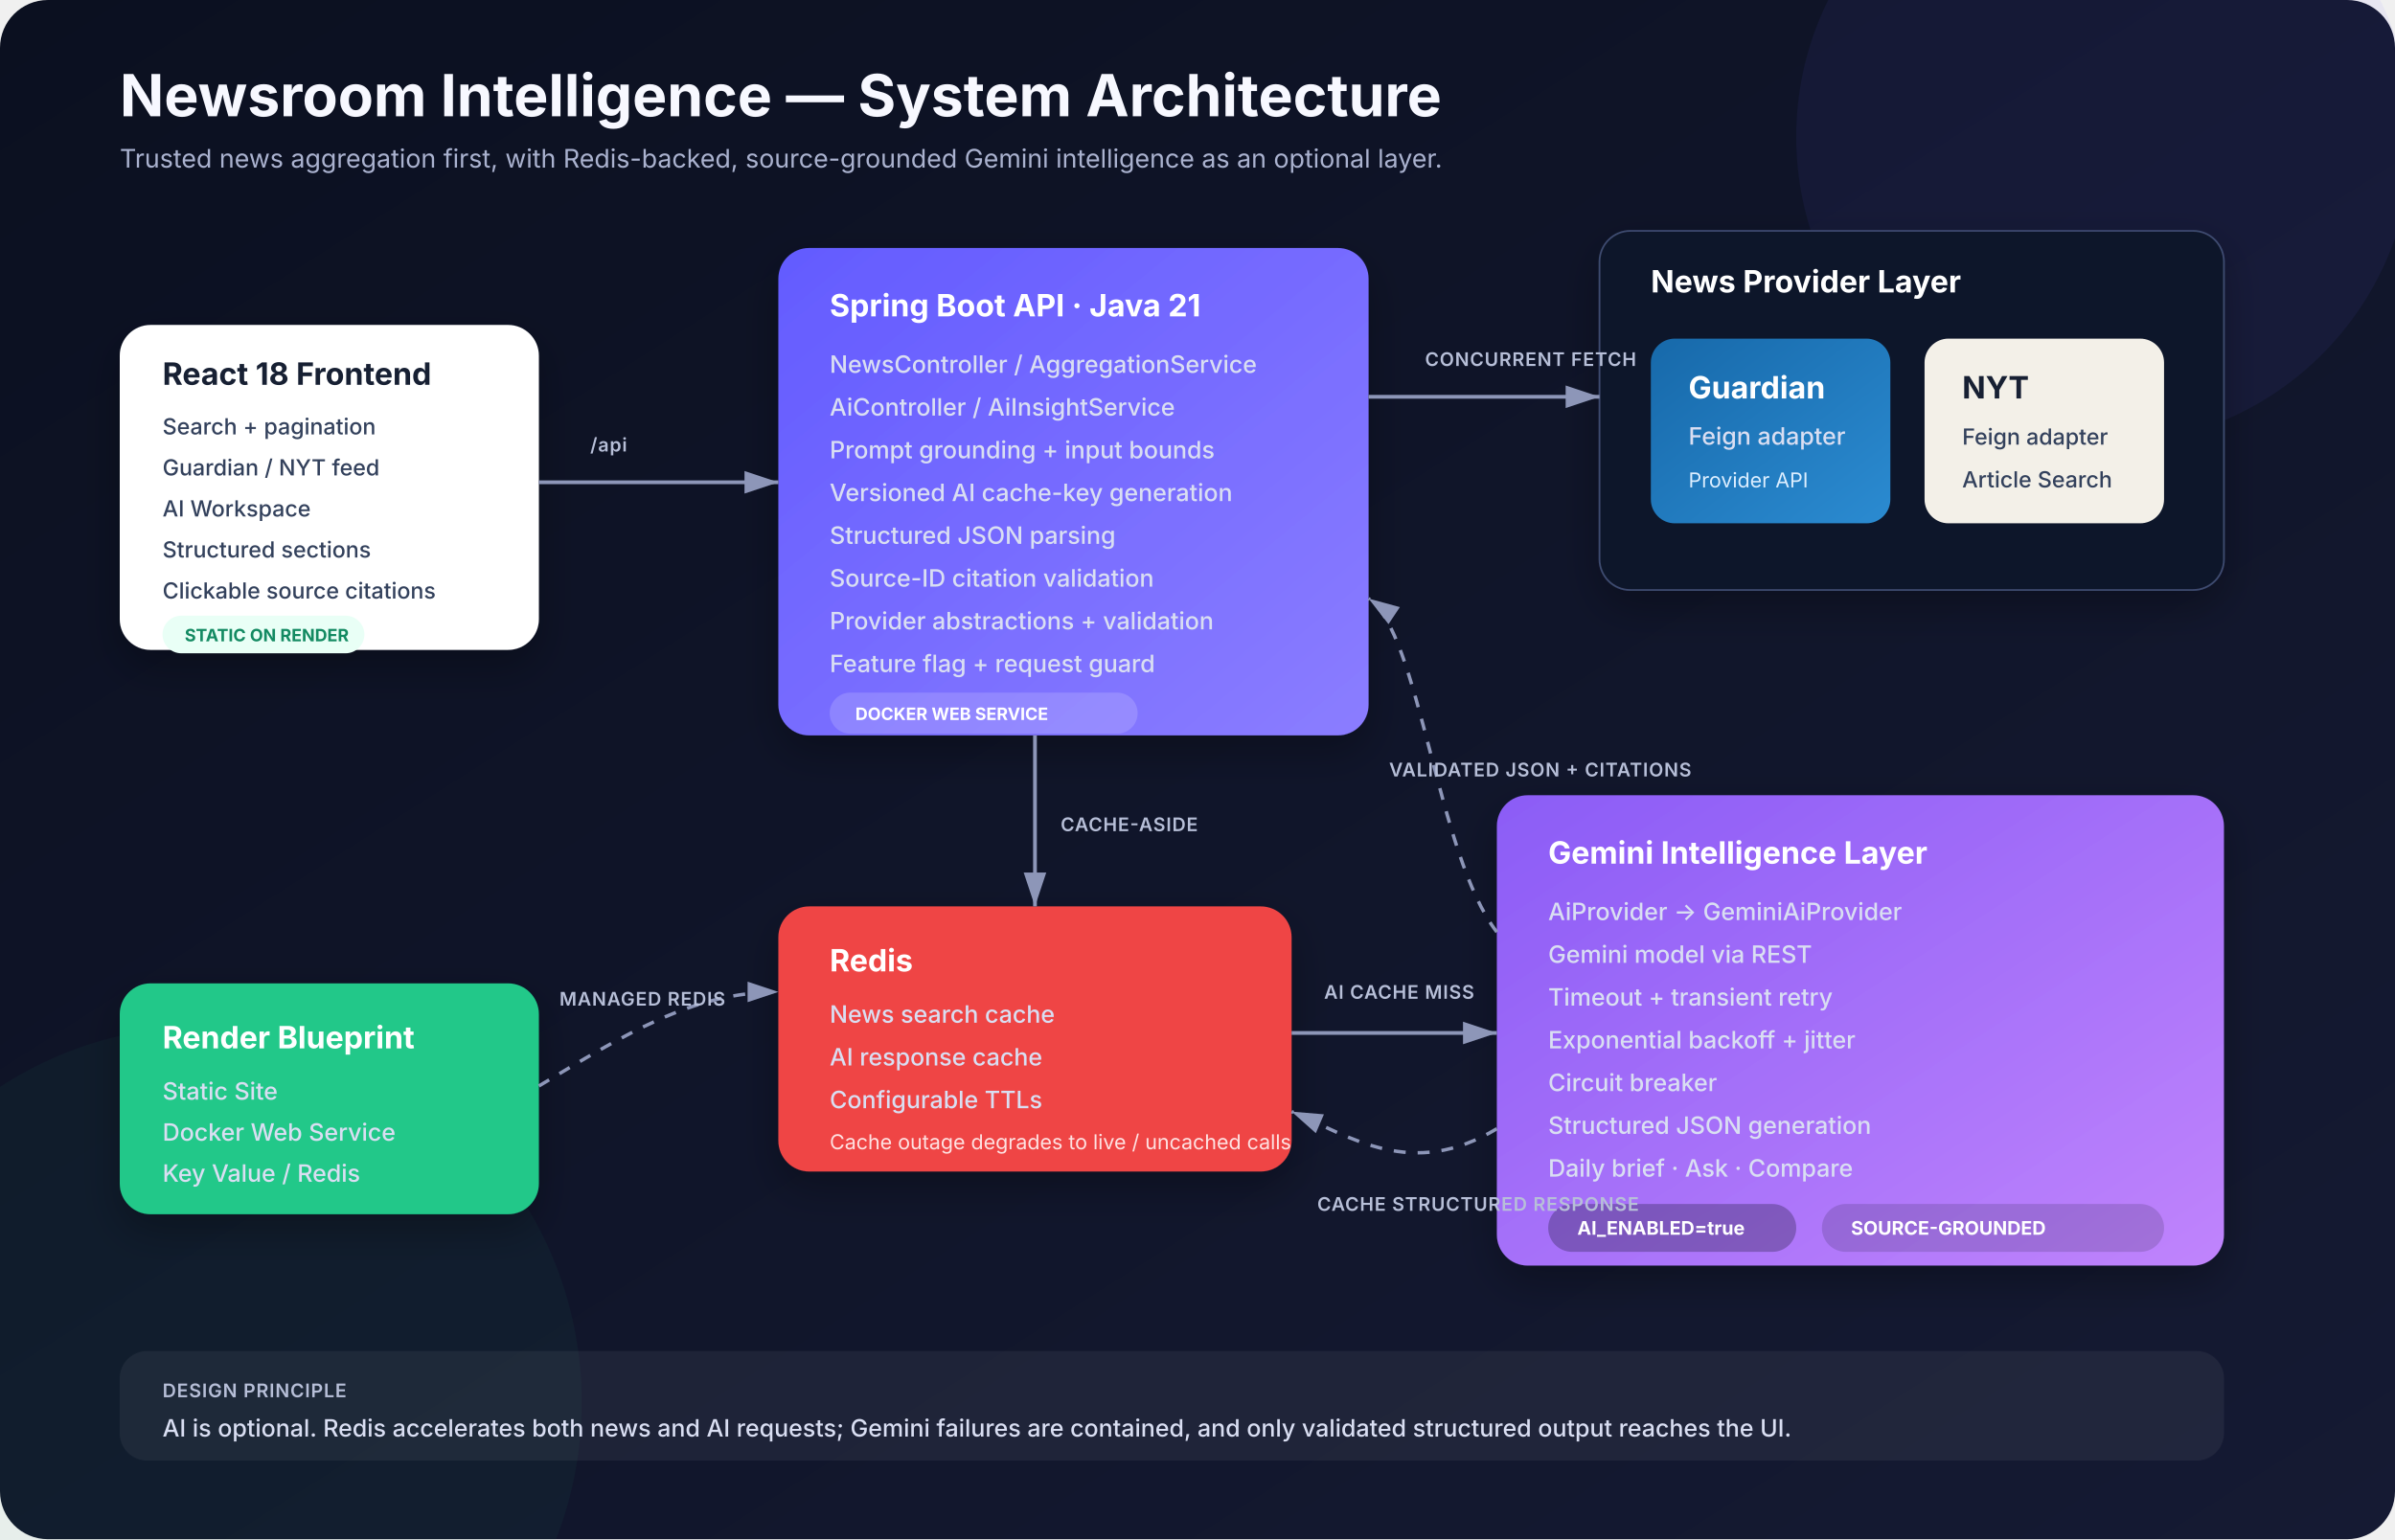
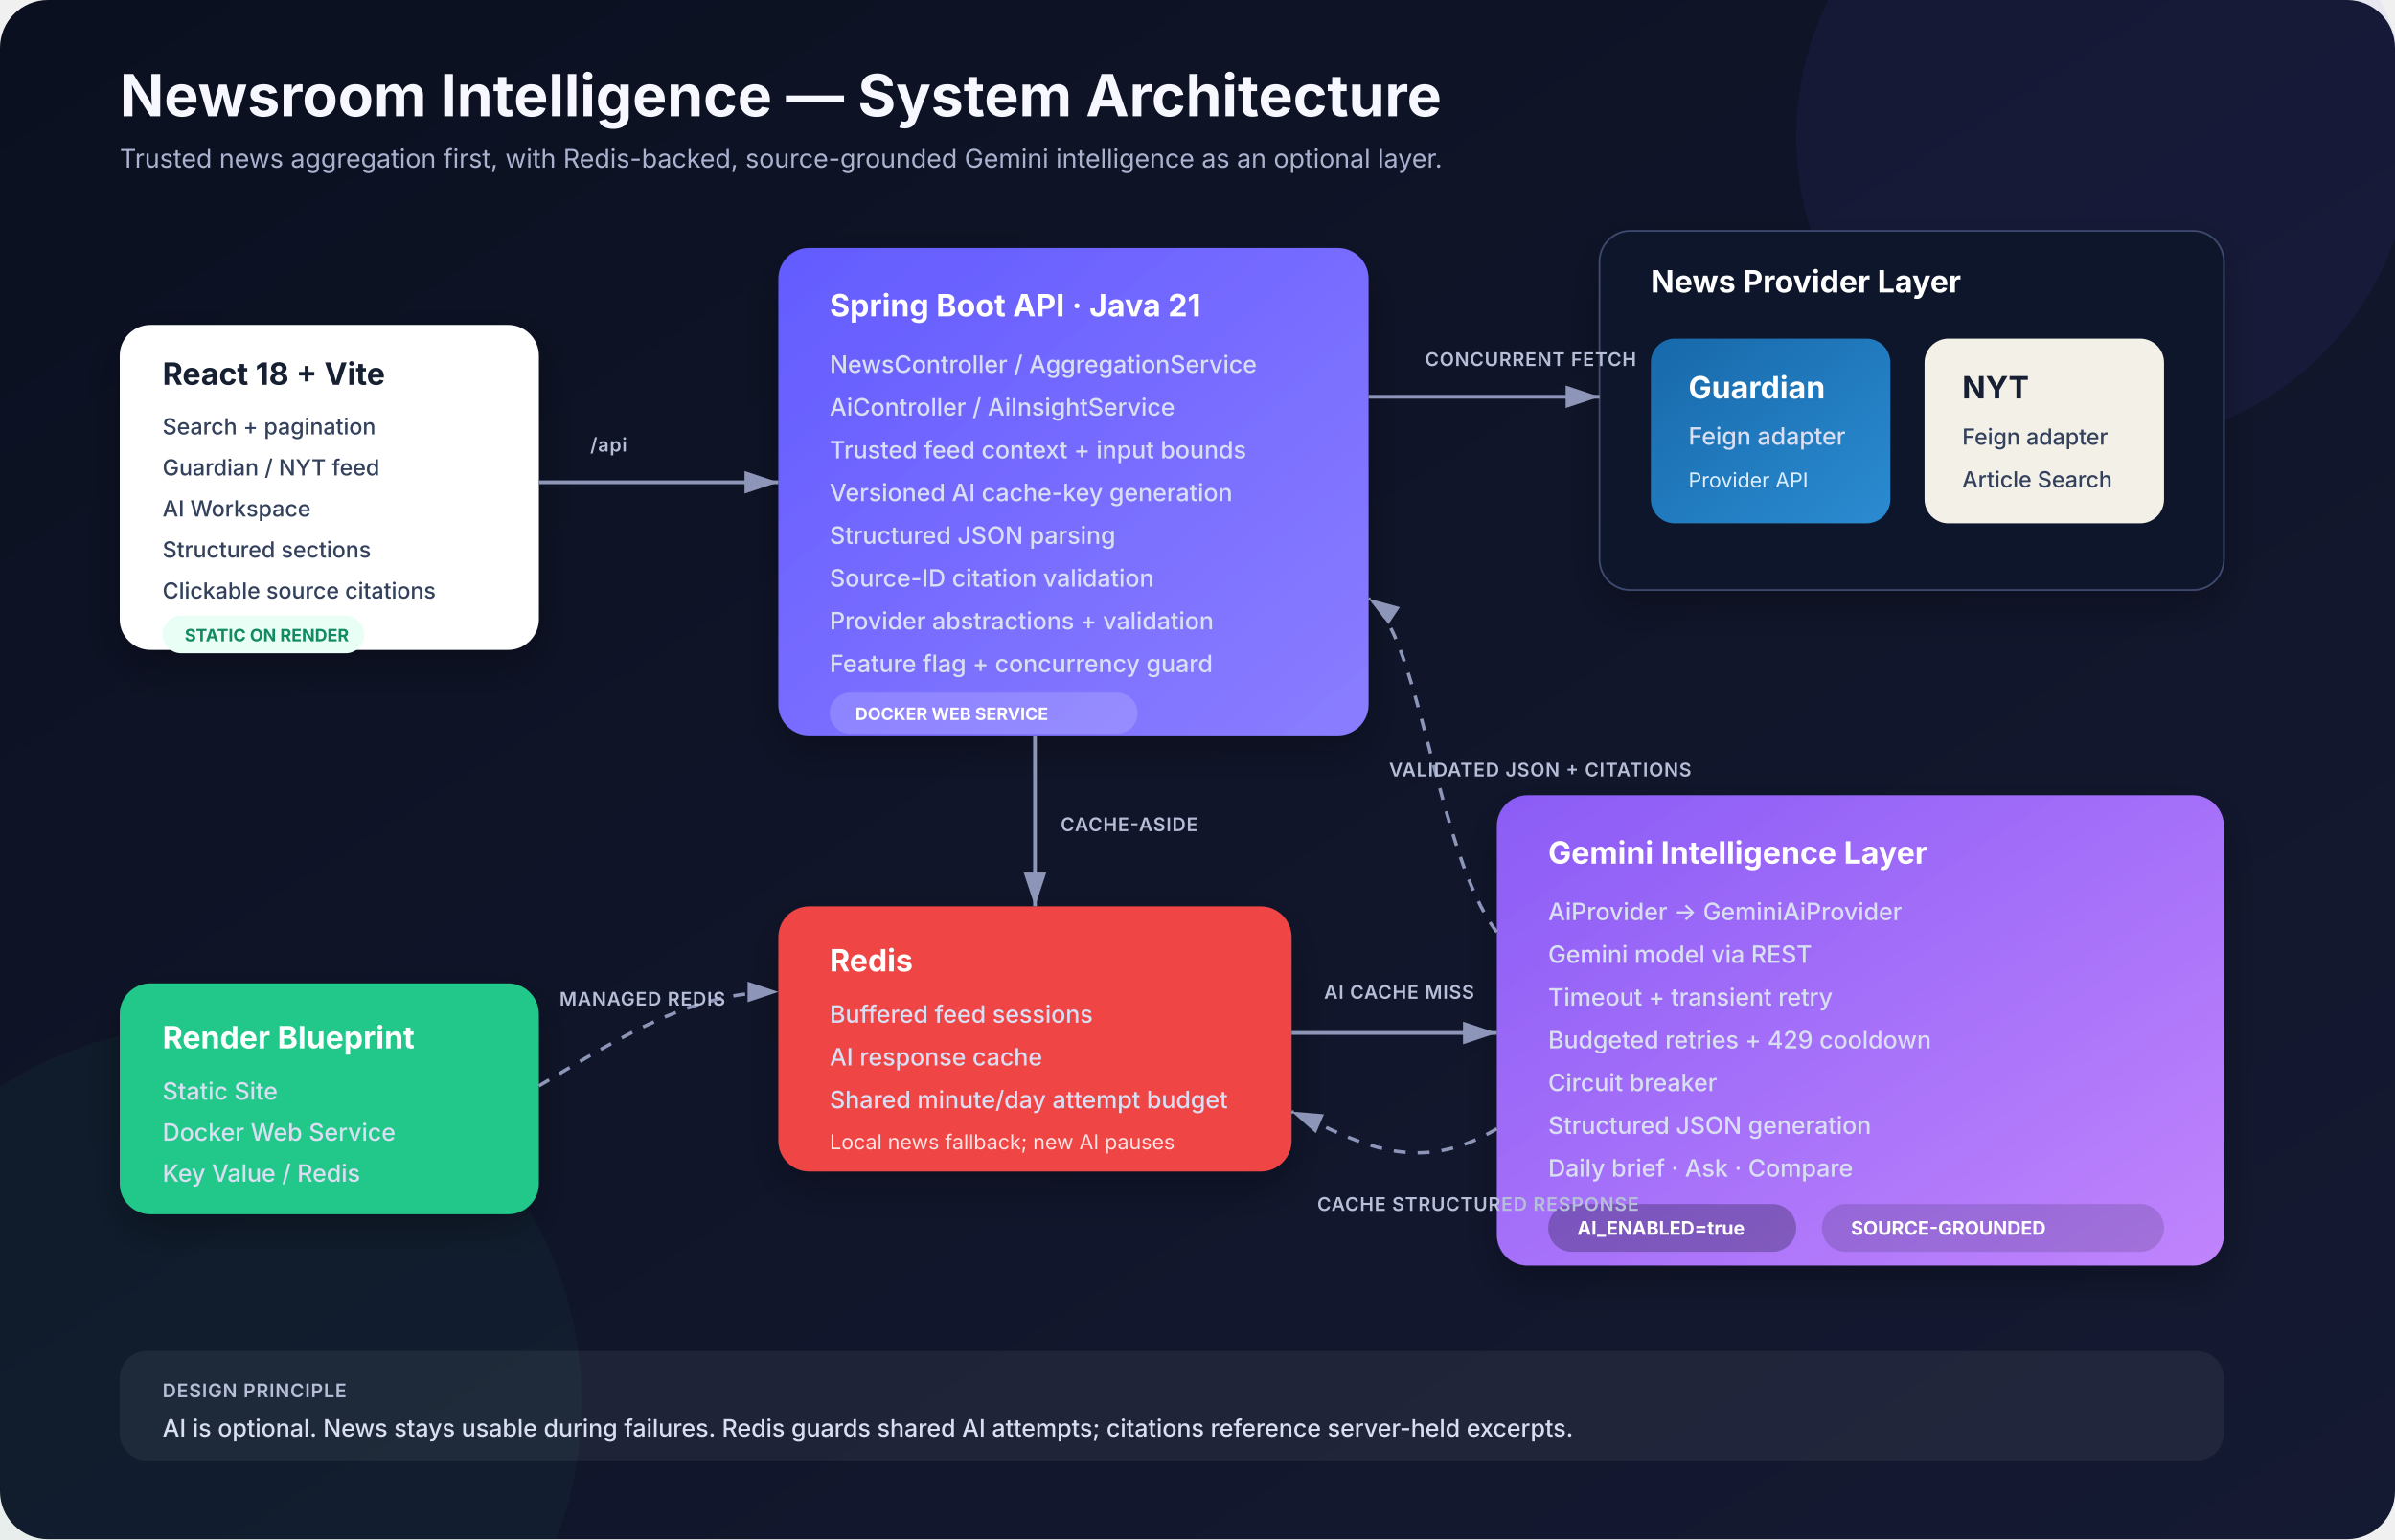
<svg xmlns="http://www.w3.org/2000/svg" width="1400" height="900" viewBox="0 0 1400 900" role="img" aria-labelledby="title desc">
  <defs>
    <linearGradient id="bg" x1="0" y1="0" x2="1" y2="1">
      <stop offset="0" stop-color="#0b1020" />
      <stop offset="1" stop-color="#151a33" />
    </linearGradient>
    <linearGradient id="api" x1="0" y1="0" x2="1" y2="1">
      <stop offset="0" stop-color="#635bff" />
      <stop offset="1" stop-color="#8b7dff" />
    </linearGradient>
    <linearGradient id="ai" x1="0" y1="0" x2="1" y2="1">
      <stop offset="0" stop-color="#8b5cf6" />
      <stop offset="1" stop-color="#c084fc" />
    </linearGradient>
    <linearGradient id="news" x1="0" y1="0" x2="1" y2="1">
      <stop offset="0" stop-color="#1769aa" />
      <stop offset="1" stop-color="#2b8bd1" />
    </linearGradient>
    <filter id="shadow" x="-20%" y="-20%" width="140%" height="140%">
      <feDropShadow dx="0" dy="10" stdDeviation="12" flood-color="#000" flood-opacity=".28" />
    </filter>
    <marker id="arrow" markerWidth="10" markerHeight="10" refX="9" refY="3" orient="auto" markerUnits="strokeWidth">
      <path d="M0,0 L0,6 L9,3 z" fill="#8d96b8" />
    </marker>
    <style>
      .title{font:700 34px Inter,Segoe UI,Arial,sans-serif;fill:#f7f8ff}.sub{font:400 15px Inter,Segoe UI,Arial,sans-serif;fill:#aab2cf}.h{font:700 18px Inter,Segoe UI,Arial,sans-serif;fill:#fff}.t{font:500 14px Inter,Segoe UI,Arial,sans-serif;fill:#d9def2}.s{font:400 12px Inter,Segoe UI,Arial,sans-serif;fill:#9fa8c7}.darkh{font:700 18px Inter,Segoe UI,Arial,sans-serif;fill:#172033}.darkt{font:500 13px Inter,Segoe UI,Arial,sans-serif;fill:#33415c}.line{stroke:#8d96b8;stroke-width:2.2;fill:none;marker-end:url(#arrow)}.dash{stroke:#8d96b8;stroke-width:2;stroke-dasharray:7 7;fill:none;marker-end:url(#arrow)}.label{font:600 11px Inter,Segoe UI,Arial,sans-serif;fill:#b7bfd8;letter-spacing:.04em}.box{rx:18;filter:url(#shadow)}
    </style>
  </defs>
  <rect width="1400" height="900" rx="28" fill="url(#bg)" />
  <circle cx="1230" cy="80" r="180" fill="#635bff" opacity=".07" />
  <circle cx="120" cy="820" r="220" fill="#20c889" opacity=".05" />
  <text x="70" y="68" class="title">Newsroom Intelligence — System Architecture</text>
  <text x="70" y="98" class="sub">Trusted news aggregation first, with Redis-backed, source-grounded Gemini intelligence as an optional layer.</text>
  <rect x="70" y="190" width="245" height="190" class="box" fill="#ffffff" />
-   <text x="95" y="225" class="darkh">React 18 Frontend</text>
+   <text x="95" y="225" class="darkh">React 18 + Vite</text>
  <text x="95" y="254" class="darkt">Search + pagination</text>
  <text x="95" y="278" class="darkt">Guardian / NYT feed</text>
  <text x="95" y="302" class="darkt">AI Workspace</text>
  <text x="95" y="326" class="darkt">Structured sections</text>
  <text x="95" y="350" class="darkt">Clickable source citations</text>
  <rect x="95" y="360" width="118" height="22" rx="11" fill="#e9fff6" />
  <text x="108" y="375" style="font:700 10px Inter,Segoe UI,Arial,sans-serif;fill:#138a62">STATIC ON RENDER</text>
  <rect x="455" y="145" width="345" height="285" class="box" fill="url(#api)" />
  <text x="485" y="185" class="h">Spring Boot API · Java 21</text>
  <text x="485" y="218" class="t">NewsController / AggregationService</text>
  <text x="485" y="243" class="t">AiController / AiInsightService</text>
-   <text x="485" y="268" class="t">Prompt grounding + input bounds</text>
+   <text x="485" y="268" class="t">Trusted feed context + input bounds</text>
  <text x="485" y="293" class="t">Versioned AI cache-key generation</text>
  <text x="485" y="318" class="t">Structured JSON parsing</text>
  <text x="485" y="343" class="t">Source-ID citation validation</text>
  <text x="485" y="368" class="t">Provider abstractions + validation</text>
-   <text x="485" y="393" class="t">Feature flag + request guard</text>
+   <text x="485" y="393" class="t">Feature flag + concurrency guard</text>
  <rect x="485" y="405" width="180" height="24" rx="12" fill="#ffffff" opacity=".16" />
  <text x="500" y="421" style="font:700 10px Inter,Segoe UI,Arial,sans-serif;fill:#fff">DOCKER WEB SERVICE</text>
  <rect x="455" y="530" width="300" height="155" class="box" fill="#ef4444" />
  <text x="485" y="568" class="h">Redis</text>
-   <text x="485" y="598" class="t">News search cache</text>
+   <text x="485" y="598" class="t">Buffered feed sessions</text>
  <text x="485" y="623" class="t">AI response cache</text>
-   <text x="485" y="648" class="t">Configurable TTLs</text>
-   <text x="485" y="672" class="s" style="fill:#fee2e2">Cache outage degrades to live / uncached calls</text>
+   <text x="485" y="648" class="t">Shared minute/day attempt budget</text>
+   <text x="485" y="672" class="s" style="fill:#fee2e2">Local news fallback; new AI pauses</text>
  <rect x="935" y="135" width="365" height="210" class="box" fill="#11182a" stroke="#3e4b70" />
  <text x="965" y="171" class="h">News Provider Layer</text>
  <rect x="965" y="198" width="140" height="108" rx="14" fill="url(#news)" />
  <text x="987" y="233" class="h">Guardian</text>
  <text x="987" y="260" class="t">Feign adapter</text>
  <text x="987" y="285" class="s" style="fill:#dceeff">Provider API</text>
  <rect x="1125" y="198" width="140" height="108" rx="14" fill="#f3f0e8" />
  <text x="1147" y="233" class="darkh">NYT</text>
  <text x="1147" y="260" class="darkt">Feign adapter</text>
  <text x="1147" y="285" class="darkt">Article Search</text>
  <rect x="875" y="465" width="425" height="275" class="box" fill="url(#ai)" />
  <text x="905" y="505" class="h">Gemini Intelligence Layer</text>
  <text x="905" y="538" class="t">AiProvider → GeminiAiProvider</text>
  <text x="905" y="563" class="t">Gemini model via REST</text>
  <text x="905" y="588" class="t">Timeout + transient retry</text>
-   <text x="905" y="613" class="t">Exponential backoff + jitter</text>
+   <text x="905" y="613" class="t">Budgeted retries + 429 cooldown</text>
  <text x="905" y="638" class="t">Circuit breaker</text>
  <text x="905" y="663" class="t">Structured JSON generation</text>
  <text x="905" y="688" class="t">Daily brief · Ask · Compare</text>
  <rect x="905" y="704" width="145" height="28" rx="14" fill="#0b1020" opacity=".28" />
  <text x="922" y="722" style="font:700 11px Inter,Segoe UI,Arial,sans-serif;fill:#fff">AI_ENABLED=true</text>
  <rect x="1065" y="704" width="200" height="28" rx="14" fill="#0b1020" opacity=".16" />
  <text x="1082" y="722" style="font:700 11px Inter,Segoe UI,Arial,sans-serif;fill:#fff">SOURCE-GROUNDED</text>
  <rect x="70" y="575" width="245" height="135" class="box" fill="#20c889" />
  <text x="95" y="613" class="h">Render Blueprint</text>
  <text x="95" y="643" class="t">Static Site</text>
  <text x="95" y="667" class="t">Docker Web Service</text>
  <text x="95" y="691" class="t">Key Value / Redis</text>
  <path d="M315 282 C370 282 400 282 455 282" class="line" />
  <text x="345" y="264" class="label">/api</text>
  <path d="M800 232 C850 232 885 232 935 232" class="line" />
  <text x="833" y="214" class="label">CONCURRENT FETCH</text>
  <path d="M605 430 C605 465 605 495 605 530" class="line" />
  <text x="620" y="486" class="label">CACHE-ASIDE</text>
  <path d="M755 604 C810 604 835 604 875 604" class="line" />
  <text x="774" y="584" class="label">AI CACHE MISS</text>
  <path d="M875 660 C825 690 790 665 755 650" class="dash" />
  <text x="770" y="708" class="label">CACHE STRUCTURED RESPONSE</text>
  <path d="M875 545 C840 500 830 370 800 350" class="dash" />
  <text x="812" y="454" class="label">VALIDATED JSON + CITATIONS</text>
  <path d="M315 635 C365 605 405 580 455 580" class="dash" />
  <text x="327" y="588" class="label">MANAGED REDIS</text>
  <rect x="70" y="790" width="1230" height="64" rx="16" fill="#ffffff" opacity=".055" stroke="#ffffff" stroke-opacity=".08" />
  <text x="95" y="817" class="label">DESIGN PRINCIPLE</text>
-   <text x="95" y="840" class="t">AI is optional. Redis accelerates both news and AI requests; Gemini failures are contained, and only validated structured output reaches the UI.</text>
+   <text x="95" y="840" class="t">AI is optional. News stays usable during failures. Redis guards shared AI attempts; citations reference server-held excerpts.</text>
</svg>
